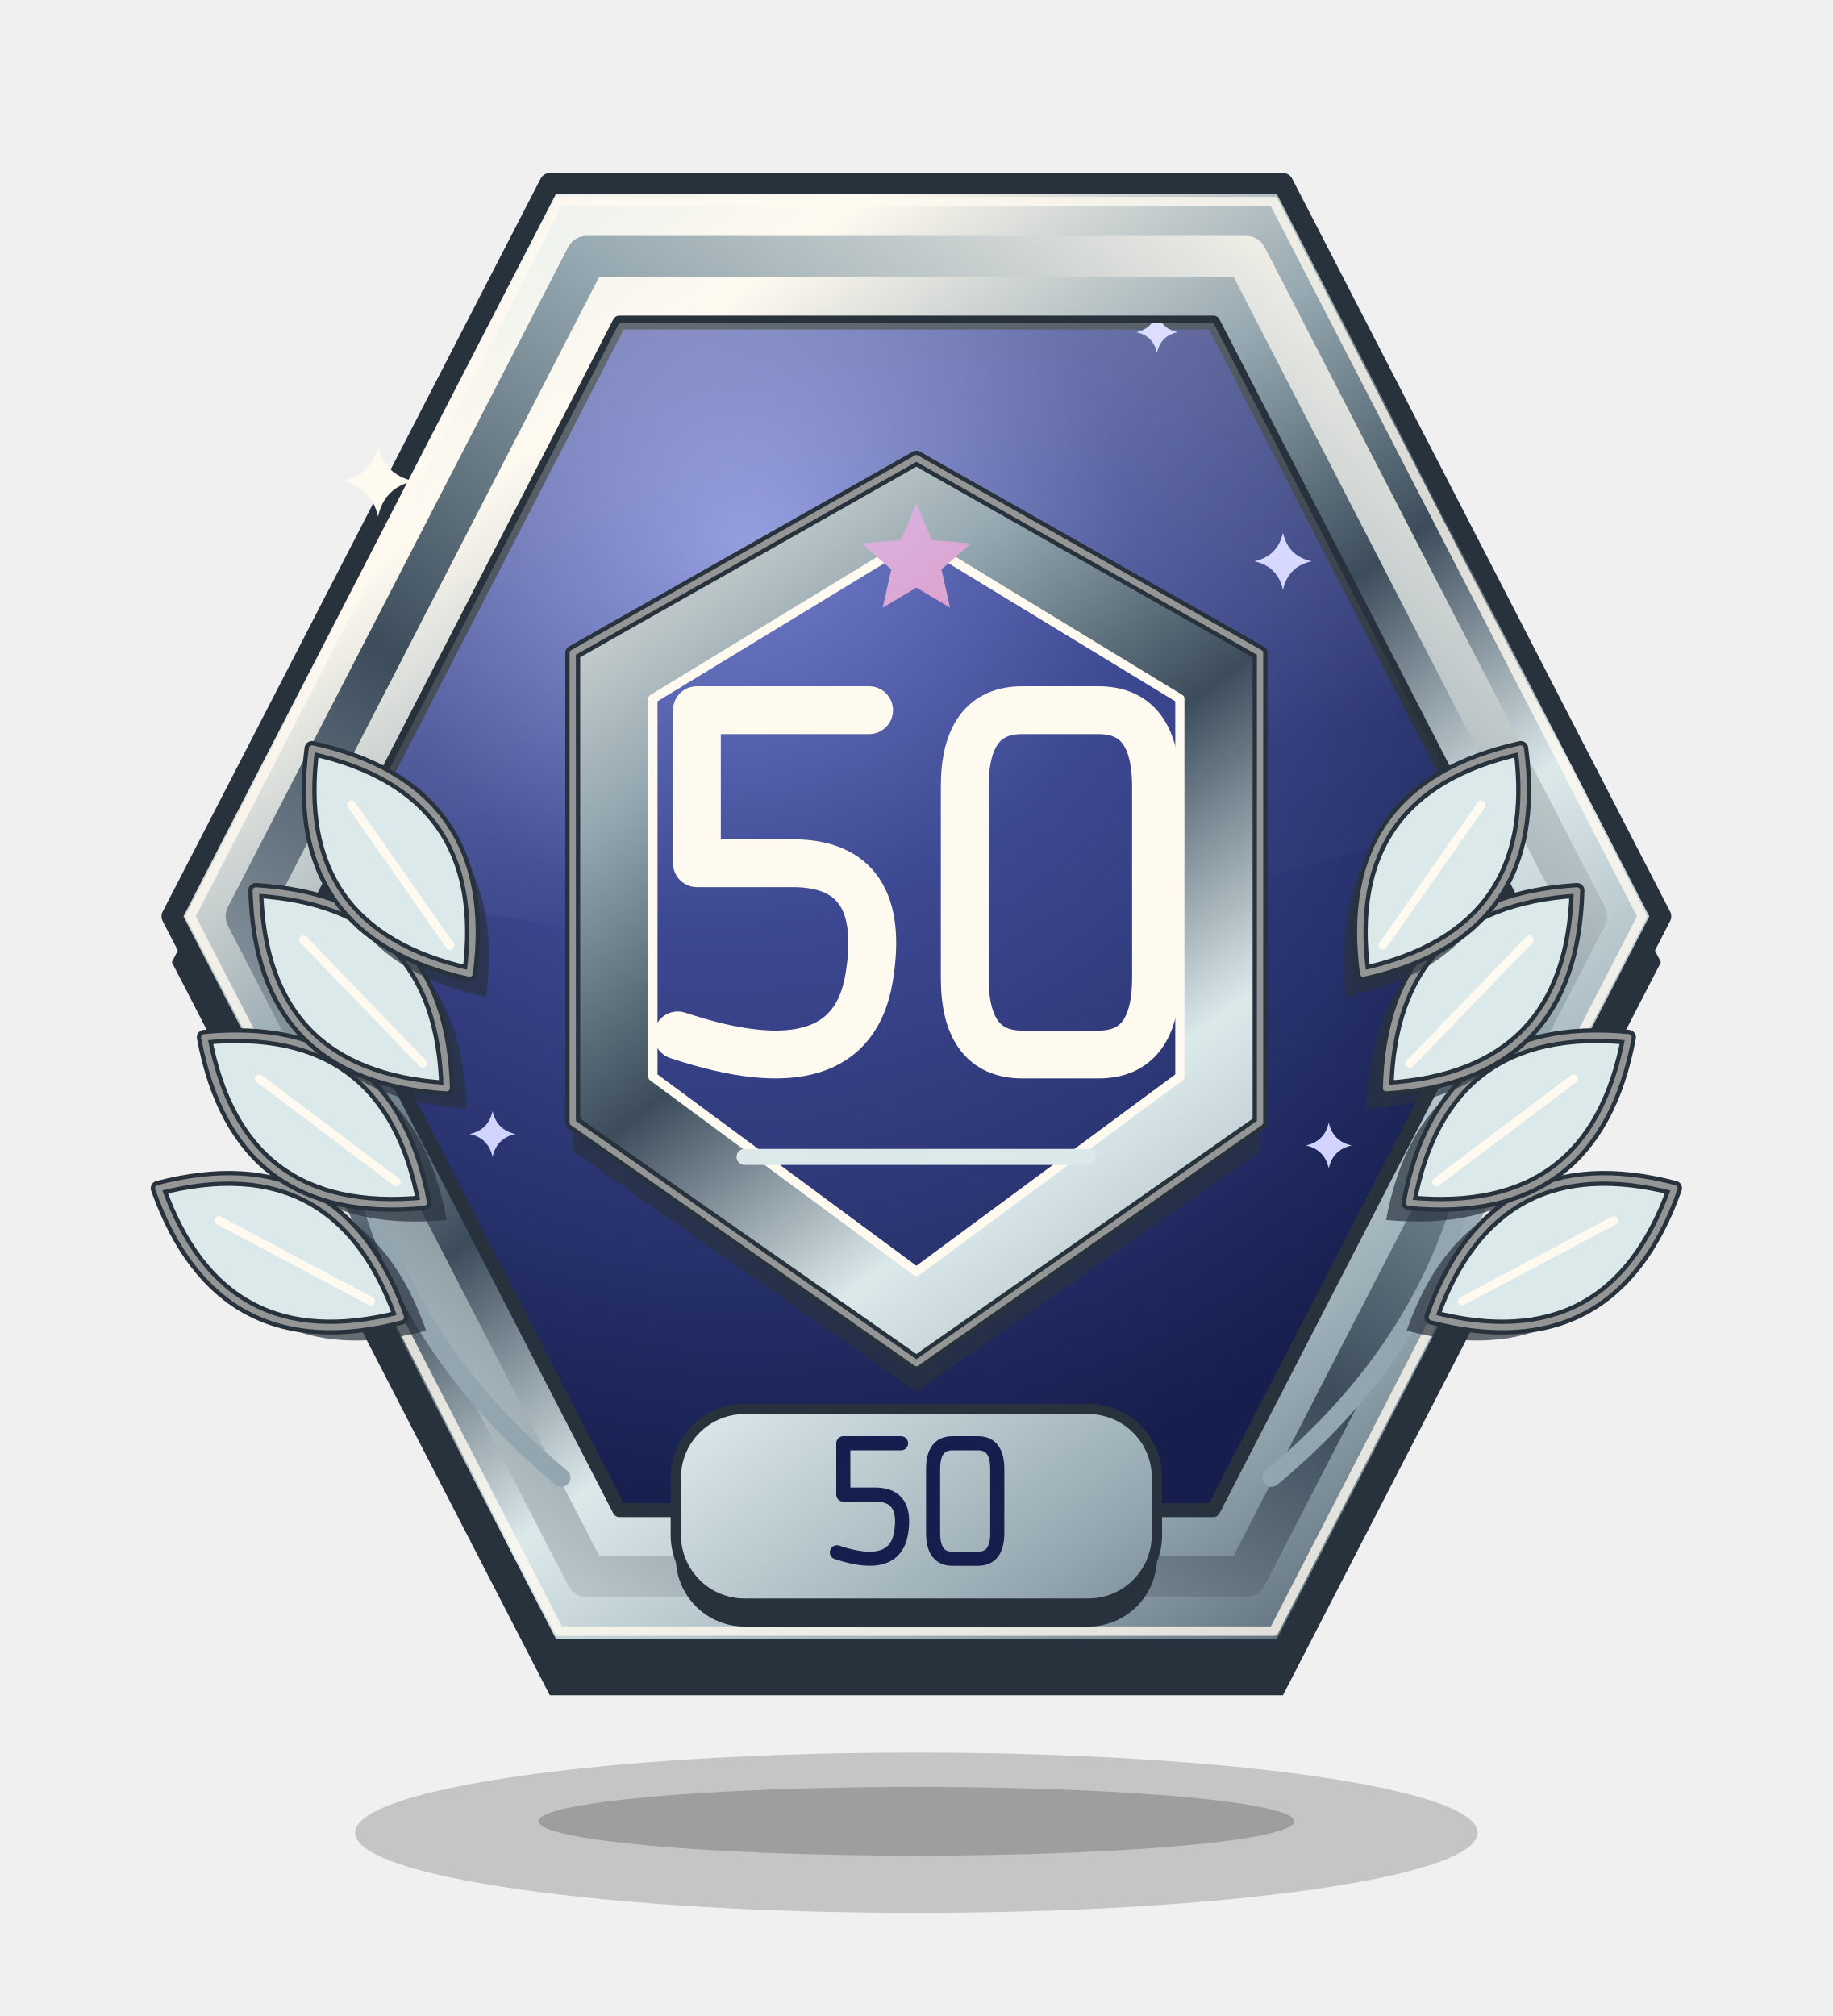
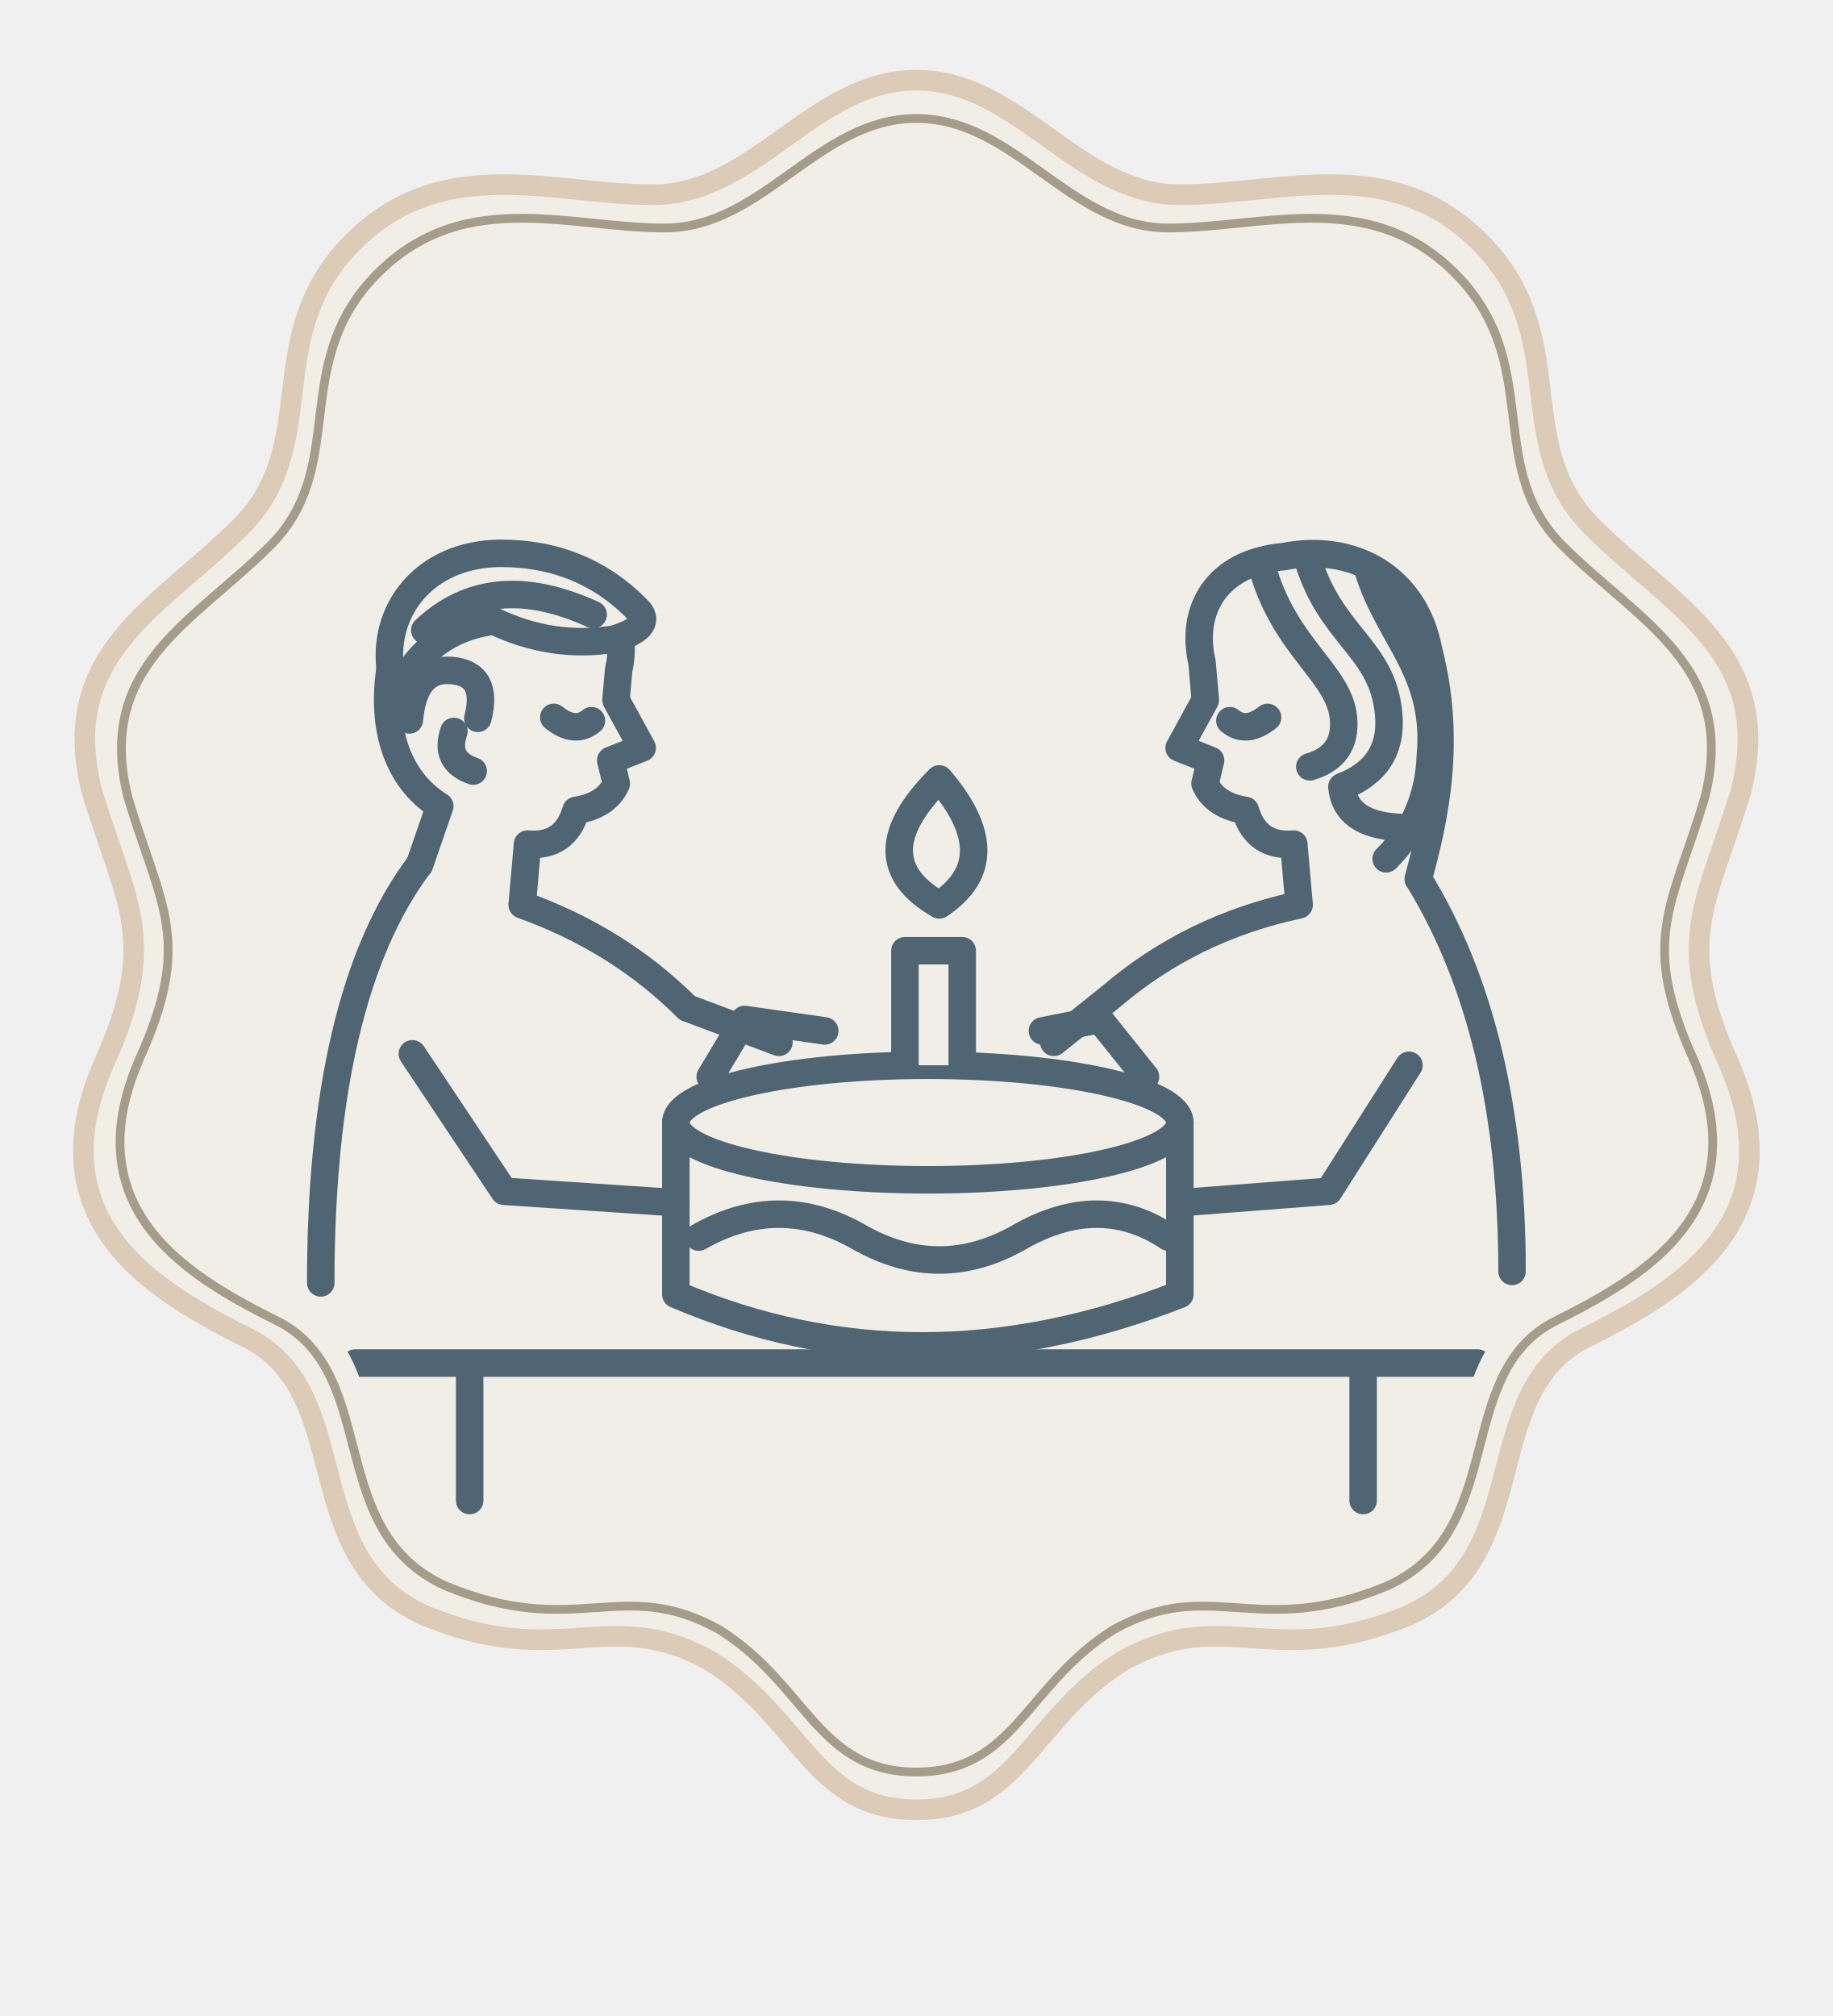
- <svg xmlns="http://www.w3.org/2000/svg" viewBox="0 0 160 176" aria-hidden="true" focusable="false" class="oa-badge-art" data-badge-art="duo-completed-50" data-art-motif="fifty-jubilee" data-locked="false">
+ <svg xmlns="http://www.w3.org/2000/svg" viewBox="0 0 160 176" aria-hidden="true" focusable="false" data-badge-art="duo-completed-50" data-art-motif="sharing-an-anniversary-cake">
  <defs>
-     <linearGradient id="oba-asset-duo-completed-50-e-metal" x1="25" y1="15" x2="126" y2="150" gradientUnits="userSpaceOnUse">
-       <stop stop-color="#dce9eb" />
-       <stop offset=".19" stop-color="#fffaf0" />
-       <stop offset=".37" stop-color="#93a6af" />
-       <stop offset=".5" stop-color="#3c4c5b" />
-       <stop offset=".64" stop-color="#dce9eb" />
-       <stop offset=".82" stop-color="#93a6af" />
-       <stop offset="1" stop-color="#3c4c5b" />
-     </linearGradient>
-     <linearGradient id="oba-asset-duo-completed-50-e-bevel" x1="25" y1="151" x2="130" y2="18" gradientUnits="userSpaceOnUse">
-       <stop stop-color="#dce9eb" />
-       <stop offset=".46" stop-color="#3c4c5b" />
-       <stop offset=".7" stop-color="#93a6af" />
-       <stop offset="1" stop-color="#fffaf0" />
-     </linearGradient>
-     <radialGradient id="oba-asset-duo-completed-50-e-enamel" cx="62" cy="40" r="105" gradientUnits="userSpaceOnUse">
-       <stop stop-color="#7e89d8" />
-       <stop offset=".39" stop-color="#3d4892" />
-       <stop offset="1" stop-color="#151e4c" />
-     </radialGradient>
-     <linearGradient id="oba-asset-duo-completed-50-e-accent" x1="49" y1="39" x2="112" y2="119" gradientUnits="userSpaceOnUse">
-       <stop stop-color="#d2d4ff" />
-       <stop offset=".34" stop-color="#de9ecb" />
-       <stop offset="1" stop-color="#3d4892" />
-     </linearGradient>
-     <linearGradient id="oba-asset-duo-completed-50-e-gloss" x1="60" y1="20" x2="83" y2="111" gradientUnits="userSpaceOnUse">
-       <stop stop-color="#ffffff" stop-opacity=".32" />
-       <stop offset=".6" stop-color="#ffffff" stop-opacity=".02" />
-       <stop offset="1" stop-color="#ffffff" stop-opacity="0" />
-     </linearGradient>
-     <clipPath id="oba-asset-duo-completed-50-e-field">
-       <path d="M48 16H112L145 80L112 144H48L15 80Z" fill="#fff" transform="translate(80 80) scale(.81) translate(-80 -80)" />
+     <clipPath id="oba-asset-duo-completed-50-e-scene">
+       <path d="M80 7 C89 7 94 17 103 17 C112 17 122 13 130 22 C137 30 132 39 139 46 C146 53 155 57 152 69 C149 79 146 82 151 93 C157 107 146 113 138 117 C129 122 134 136 123 141 C111 146 107 140 98 145 C90 150 89 158 80 158 C71 158 70 150 62 145 C53 140 49 146 37 141 C26 136 31 122 22 117 C14 113 3 107 9 93 C14 82 11 79 8 69 C5 57 14 53 21 46 C28 39 23 30 30 22 C38 13 48 17 57 17 C66 17 71 7 80 7Z" transform="translate(80 83) scale(.92) translate(-80 -83)" />
    </clipPath>
  </defs>
-   <ellipse cx="80" cy="160" rx="49" ry="7" fill="#000" opacity=".18" />
-   <ellipse cx="80" cy="159" rx="33" ry="3" fill="#000" opacity=".2" />
-   <path d="M48 16H112L145 80L112 144H48L15 80Z" fill="#28323d" transform="translate(0 4)" />
-   <path d="M48 16H112L145 80L112 144H48L15 80Z" fill="url(#oba-asset-duo-completed-50-e-metal)" stroke="#28323d" stroke-width="1.8" stroke-linejoin="round" stroke-linecap="round" />
-   <path d="M48 16H112L145 80L112 144H48L15 80Z" fill="none" stroke="#fffaf0" stroke-width="0.85" stroke-linejoin="round" stroke-linecap="round" transform="translate(80 80) scale(.975) translate(-80 -80)" opacity=".8" />
-   <path d="M48 16H112L145 80L112 144H48L15 80Z" fill="none" stroke="url(#oba-asset-duo-completed-50-e-bevel)" stroke-width="4" stroke-linejoin="round" stroke-linecap="round" transform="translate(80 80) scale(.9) translate(-80 -80)" />
-   <path d="M48 16H112L145 80L112 144H48L15 80Z" fill="url(#oba-asset-duo-completed-50-e-enamel)" stroke="#28323d" stroke-width="1.5" stroke-linejoin="round" stroke-linecap="round" transform="translate(80 80) scale(.81) translate(-80 -80)" />
-   <g clip-path="url(#oba-asset-duo-completed-50-e-field)">
-     <path d="M42 39Q42.54 41.46 45 42Q42.54 42.54 42 45Q41.46 42.54 39 42Q41.46 41.46 42 39Z" fill="#d2d4ff" />
-     <path d="M112 46.5Q112.45 48.55 114.5 49Q112.45 49.45 112 51.5Q111.55 49.45 109.5 49Q111.55 48.55 112 46.5Z" fill="#d2d4ff" />
-     <path d="M116 98Q116.36 99.64 118 100Q116.36 100.36 116 102Q115.64 100.36 114 100Q115.64 99.64 116 98Z" fill="#d2d4ff" />
-     <path d="M43 97Q43.36 98.64 45 99Q43.36 99.36 43 101Q42.64 99.36 41 99Q42.64 98.64 43 97Z" fill="#d2d4ff" />
-     <path d="M101 27.2Q101.324 28.676 102.8 29Q101.324 29.324 101 30.8Q100.676 29.324 99.2 29Q100.676 28.676 101 27.2Z" fill="#d2d4ff" />
-     <path d="M14 18H147V63Q78 96 14 72Z" fill="url(#oba-asset-duo-completed-50-e-gloss)" />
-   </g>
-   <path d="M49 129Q25 109 32 77M111 129Q135 109 128 77" fill="none" stroke="#93a6af" stroke-width="1.6" stroke-linejoin="round" stroke-linecap="round" />
-   <g transform="translate(35 115) rotate(-62)">
-     <path d="M0 0Q-11-12 0-24Q11-12 0 0Z" fill="#28323d" transform="translate(0 2.5)" opacity=".7" />
-     <path d="M0 0Q-11-12 0-24Q11-12 0 0Z" fill="url(#oba-asset-duo-completed-50-e-metal)" stroke="#28323d" stroke-width="1.3" stroke-linejoin="round" stroke-linecap="round" />
-     <path d="M0 0Q-11-12 0-24Q11-12 0 0Z" fill="none" stroke="#fffaf0" stroke-width="0.55" stroke-linejoin="round" stroke-linecap="round" opacity=".5" />
-     <path d="M0-3V-18" fill="none" stroke="#fffaf0" stroke-width="0.75" stroke-linejoin="round" stroke-linecap="round" />
-   </g>
-   <g transform="translate(125 115) rotate(62)">
-     <path d="M0 0Q-11-12 0-24Q11-12 0 0Z" fill="#28323d" transform="translate(0 2.5)" opacity=".7" />
-     <path d="M0 0Q-11-12 0-24Q11-12 0 0Z" fill="url(#oba-asset-duo-completed-50-e-metal)" stroke="#28323d" stroke-width="1.3" stroke-linejoin="round" stroke-linecap="round" />
-     <path d="M0 0Q-11-12 0-24Q11-12 0 0Z" fill="none" stroke="#fffaf0" stroke-width="0.55" stroke-linejoin="round" stroke-linecap="round" opacity=".5" />
-     <path d="M0-3V-18" fill="none" stroke="#fffaf0" stroke-width="0.75" stroke-linejoin="round" stroke-linecap="round" />
-   </g>
-   <g transform="translate(37 105) rotate(-53)">
-     <path d="M0 0Q-11-12 0-24Q11-12 0 0Z" fill="#28323d" transform="translate(0 2.5)" opacity=".7" />
-     <path d="M0 0Q-11-12 0-24Q11-12 0 0Z" fill="url(#oba-asset-duo-completed-50-e-metal)" stroke="#28323d" stroke-width="1.3" stroke-linejoin="round" stroke-linecap="round" />
-     <path d="M0 0Q-11-12 0-24Q11-12 0 0Z" fill="none" stroke="#fffaf0" stroke-width="0.55" stroke-linejoin="round" stroke-linecap="round" opacity=".5" />
-     <path d="M0-3V-18" fill="none" stroke="#fffaf0" stroke-width="0.75" stroke-linejoin="round" stroke-linecap="round" />
-   </g>
-   <g transform="translate(123 105) rotate(53)">
-     <path d="M0 0Q-11-12 0-24Q11-12 0 0Z" fill="#28323d" transform="translate(0 2.5)" opacity=".7" />
-     <path d="M0 0Q-11-12 0-24Q11-12 0 0Z" fill="url(#oba-asset-duo-completed-50-e-metal)" stroke="#28323d" stroke-width="1.3" stroke-linejoin="round" stroke-linecap="round" />
-     <path d="M0 0Q-11-12 0-24Q11-12 0 0Z" fill="none" stroke="#fffaf0" stroke-width="0.55" stroke-linejoin="round" stroke-linecap="round" opacity=".5" />
-     <path d="M0-3V-18" fill="none" stroke="#fffaf0" stroke-width="0.75" stroke-linejoin="round" stroke-linecap="round" />
-   </g>
-   <g transform="translate(39 95) rotate(-44)">
-     <path d="M0 0Q-11-12 0-24Q11-12 0 0Z" fill="#28323d" transform="translate(0 2.5)" opacity=".7" />
-     <path d="M0 0Q-11-12 0-24Q11-12 0 0Z" fill="url(#oba-asset-duo-completed-50-e-metal)" stroke="#28323d" stroke-width="1.3" stroke-linejoin="round" stroke-linecap="round" />
-     <path d="M0 0Q-11-12 0-24Q11-12 0 0Z" fill="none" stroke="#fffaf0" stroke-width="0.55" stroke-linejoin="round" stroke-linecap="round" opacity=".5" />
-     <path d="M0-3V-18" fill="none" stroke="#fffaf0" stroke-width="0.75" stroke-linejoin="round" stroke-linecap="round" />
-   </g>
-   <g transform="translate(121 95) rotate(44)">
-     <path d="M0 0Q-11-12 0-24Q11-12 0 0Z" fill="#28323d" transform="translate(0 2.5)" opacity=".7" />
-     <path d="M0 0Q-11-12 0-24Q11-12 0 0Z" fill="url(#oba-asset-duo-completed-50-e-metal)" stroke="#28323d" stroke-width="1.3" stroke-linejoin="round" stroke-linecap="round" />
-     <path d="M0 0Q-11-12 0-24Q11-12 0 0Z" fill="none" stroke="#fffaf0" stroke-width="0.55" stroke-linejoin="round" stroke-linecap="round" opacity=".5" />
-     <path d="M0-3V-18" fill="none" stroke="#fffaf0" stroke-width="0.75" stroke-linejoin="round" stroke-linecap="round" />
-   </g>
-   <g transform="translate(41 85) rotate(-35)">
-     <path d="M0 0Q-11-12 0-24Q11-12 0 0Z" fill="#28323d" transform="translate(0 2.5)" opacity=".7" />
-     <path d="M0 0Q-11-12 0-24Q11-12 0 0Z" fill="url(#oba-asset-duo-completed-50-e-metal)" stroke="#28323d" stroke-width="1.3" stroke-linejoin="round" stroke-linecap="round" />
-     <path d="M0 0Q-11-12 0-24Q11-12 0 0Z" fill="none" stroke="#fffaf0" stroke-width="0.55" stroke-linejoin="round" stroke-linecap="round" opacity=".5" />
-     <path d="M0-3V-18" fill="none" stroke="#fffaf0" stroke-width="0.75" stroke-linejoin="round" stroke-linecap="round" />
-   </g>
-   <g transform="translate(119 85) rotate(35)">
-     <path d="M0 0Q-11-12 0-24Q11-12 0 0Z" fill="#28323d" transform="translate(0 2.5)" opacity=".7" />
-     <path d="M0 0Q-11-12 0-24Q11-12 0 0Z" fill="url(#oba-asset-duo-completed-50-e-metal)" stroke="#28323d" stroke-width="1.3" stroke-linejoin="round" stroke-linecap="round" />
-     <path d="M0 0Q-11-12 0-24Q11-12 0 0Z" fill="none" stroke="#fffaf0" stroke-width="0.55" stroke-linejoin="round" stroke-linecap="round" opacity=".5" />
-     <path d="M0-3V-18" fill="none" stroke="#fffaf0" stroke-width="0.75" stroke-linejoin="round" stroke-linecap="round" />
-   </g>
-   <path d="M80 40L110 57V98L80 119L50 98V57Z" fill="#28323d" transform="translate(0 2.5)" opacity=".7" />
-   <path d="M80 40L110 57V98L80 119L50 98V57Z" fill="url(#oba-asset-duo-completed-50-e-metal)" stroke="#28323d" stroke-width="1.3" stroke-linejoin="round" stroke-linecap="round" />
-   <path d="M80 40L110 57V98L80 119L50 98V57Z" fill="none" stroke="#fffaf0" stroke-width="0.55" stroke-linejoin="round" stroke-linecap="round" opacity=".5" />
-   <path d="M80 47L103 61V94L80 111L57 94V61Z" fill="url(#oba-asset-duo-completed-50-e-enamel)" stroke="#fffaf0" stroke-width="0.8" stroke-linejoin="round" stroke-linecap="round" />
-   <g transform="translate(59.17 62) scale(1.67)">
-     <g transform="translate(0 0)">
-       <path d="M10 0H1V8H6Q11 8 10 14Q9 20 0 17" fill="none" stroke="#fffaf0" stroke-width="2.5" stroke-linejoin="round" stroke-linecap="round" />
+   <path d="M80 7 C89 7 94 17 103 17 C112 17 122 13 130 22 C137 30 132 39 139 46 C146 53 155 57 152 69 C149 79 146 82 151 93 C157 107 146 113 138 117 C129 122 134 136 123 141 C111 146 107 140 98 145 C90 150 89 158 80 158 C71 158 70 150 62 145 C53 140 49 146 37 141 C26 136 31 122 22 117 C14 113 3 107 9 93 C14 82 11 79 8 69 C5 57 14 53 21 46 C28 39 23 30 30 22 C38 13 48 17 57 17 C66 17 71 7 80 7Z" fill="#F0EEE7" stroke="#DCCCB7" stroke-width="1.8" />
+   <path d="M80 7 C89 7 94 17 103 17 C112 17 122 13 130 22 C137 30 132 39 139 46 C146 53 155 57 152 69 C149 79 146 82 151 93 C157 107 146 113 138 117 C129 122 134 136 123 141 C111 146 107 140 98 145 C90 150 89 158 80 158 C71 158 70 150 62 145 C53 140 49 146 37 141 C26 136 31 122 22 117 C14 113 3 107 9 93 C14 82 11 79 8 69 C5 57 14 53 21 46 C28 39 23 30 30 22 C38 13 48 17 57 17 C66 17 71 7 80 7Z" transform="translate(80 83) scale(.956) translate(-80 -83)" fill="none" stroke="#A59C89" stroke-width=".8" />
+   <g clip-path="url(#oba-asset-duo-completed-50-e-scene)" fill="none" stroke="#4F6573" stroke-width="2.4" stroke-linecap="round" stroke-linejoin="round">
+     <path d="M36.6 75.5Q28 87 28 112M45.6 79Q54 82 60 88L68 91M113.4 79Q104 81 97 87L92 91M123.8 76.7Q132 90 132 111" />
+     <path d="M36 92L44 104L59 105M123 93L116 104L103 105M31 119H129M41 120V131M119 120V131" />
+     <path d="M62 94L65 89L72 90M91 90L96 89L100 94" />
+     <ellipse cx="81" cy="98" rx="22" ry="5" fill="#F0EEE7" />
+     <path d="M59 98V113Q80 122 103 113V98M61 108Q68 104 75 108Q82 112 89 108Q96 104 102 108" />
+     <path d="M79 93V83H84V93M82 79Q75 75 82 68Q88 75 82 79Z" fill="#F0EEE7" />
+     <g transform="translate(45 63) rotate(5) scale(0.66 0.66)" stroke-width="3.636">
+       <path d="M-11 20 L-9 12 C-15 9-18 2-17-7 C-17-16-10-22 0-21 C9-21 14-15 13-8 L13-4 L17 2 L13 4 L14 7 Q13 10 9 11 Q8 16 3 16 L3 24" fill="#F0EEE7" />
+       <path d="M-17-5 C-19-13-14-21-4-22 Q7-23 15-16 Q17-14 12-12 Q4-10-4-13 Q-13-11-16-2" fill="#F0EEE7" />
+       <path d="M-13-11 Q-5-20 9-15 M-14 1 Q-14-6-9-6 Q-4-6-5 0 M-8 2 Q-9 6-5 7" />
+       <path d="M5-1 Q8 1 10-1" />
    </g>
-     <g transform="translate(15 0)">
-       <path d="M3 0H7Q10 0 10 4V14Q10 18 7 18H3Q0 18 0 14V4Q0 0 3 0Z" fill="none" stroke="#fffaf0" stroke-width="2.5" stroke-linejoin="round" stroke-linecap="round" />
+     <g transform="translate(114 63) rotate(-5) scale(-0.66 0.66)" stroke-width="3.636">
+       <path d="M-13 22 C-16 14-19 4-17-8 C-16-18-8-23 1-22 C10-22 14-16 13-9 L13-4 L17 2 L13 4 L14 7 Q13 10 9 11 Q8 16 3 16 L3 24" fill="#F0EEE7" />
+       <path d="M-2-22 C-4-11-11-9-11 0 Q-11 7-4 9 Q-4 14-11 15 M4-21 C2-10-5-6-5 0 Q-5 5 0 6 M-10-19 C-12-10-18-5-16 6 Q-15 14-9 19" />
+       <path d="M5-1 Q8 1 10-1" />
    </g>
  </g>
-   <path d="M80 44L81.35 47.14L84.76 47.45L82.19 49.71L82.94 53.05L80 51.3L77.06 53.05L77.81 49.71L75.24 47.45L78.65 47.14Z" fill="url(#oba-asset-duo-completed-50-e-accent)" />
-   <path d="M65 101H95" fill="none" stroke="#dce9eb" stroke-width="1.4" stroke-linejoin="round" stroke-linecap="round" />
-   <rect x="59" y="125" width="42" height="17" rx="6" fill="#28323d" />
-   <rect x="59" y="123" width="42" height="17" rx="6" fill="url(#oba-asset-duo-completed-50-e-metal)" stroke="#28323d" stroke-width="0.9" />
-   <g transform="translate(73.06 126) scale(0.56)">
-     <g transform="translate(0 0)">
-       <path d="M10 0H1V8H6Q11 8 10 14Q9 20 0 17" fill="none" stroke="#151e4c" stroke-width="2.2" stroke-linejoin="round" stroke-linecap="round" />
-     </g>
-     <g transform="translate(15 0)">
-       <path d="M3 0H7Q10 0 10 4V14Q10 18 7 18H3Q0 18 0 14V4Q0 0 3 0Z" fill="none" stroke="#151e4c" stroke-width="2.2" stroke-linejoin="round" stroke-linecap="round" />
-     </g>
-   </g>
-   <path d="M33 38.9Q33.558 41.442 36.1 42Q33.558 42.558 33 45.1Q32.442 42.558 29.9 42Q32.442 41.442 33 38.9Z" fill="#fffaf0" />
</svg>
